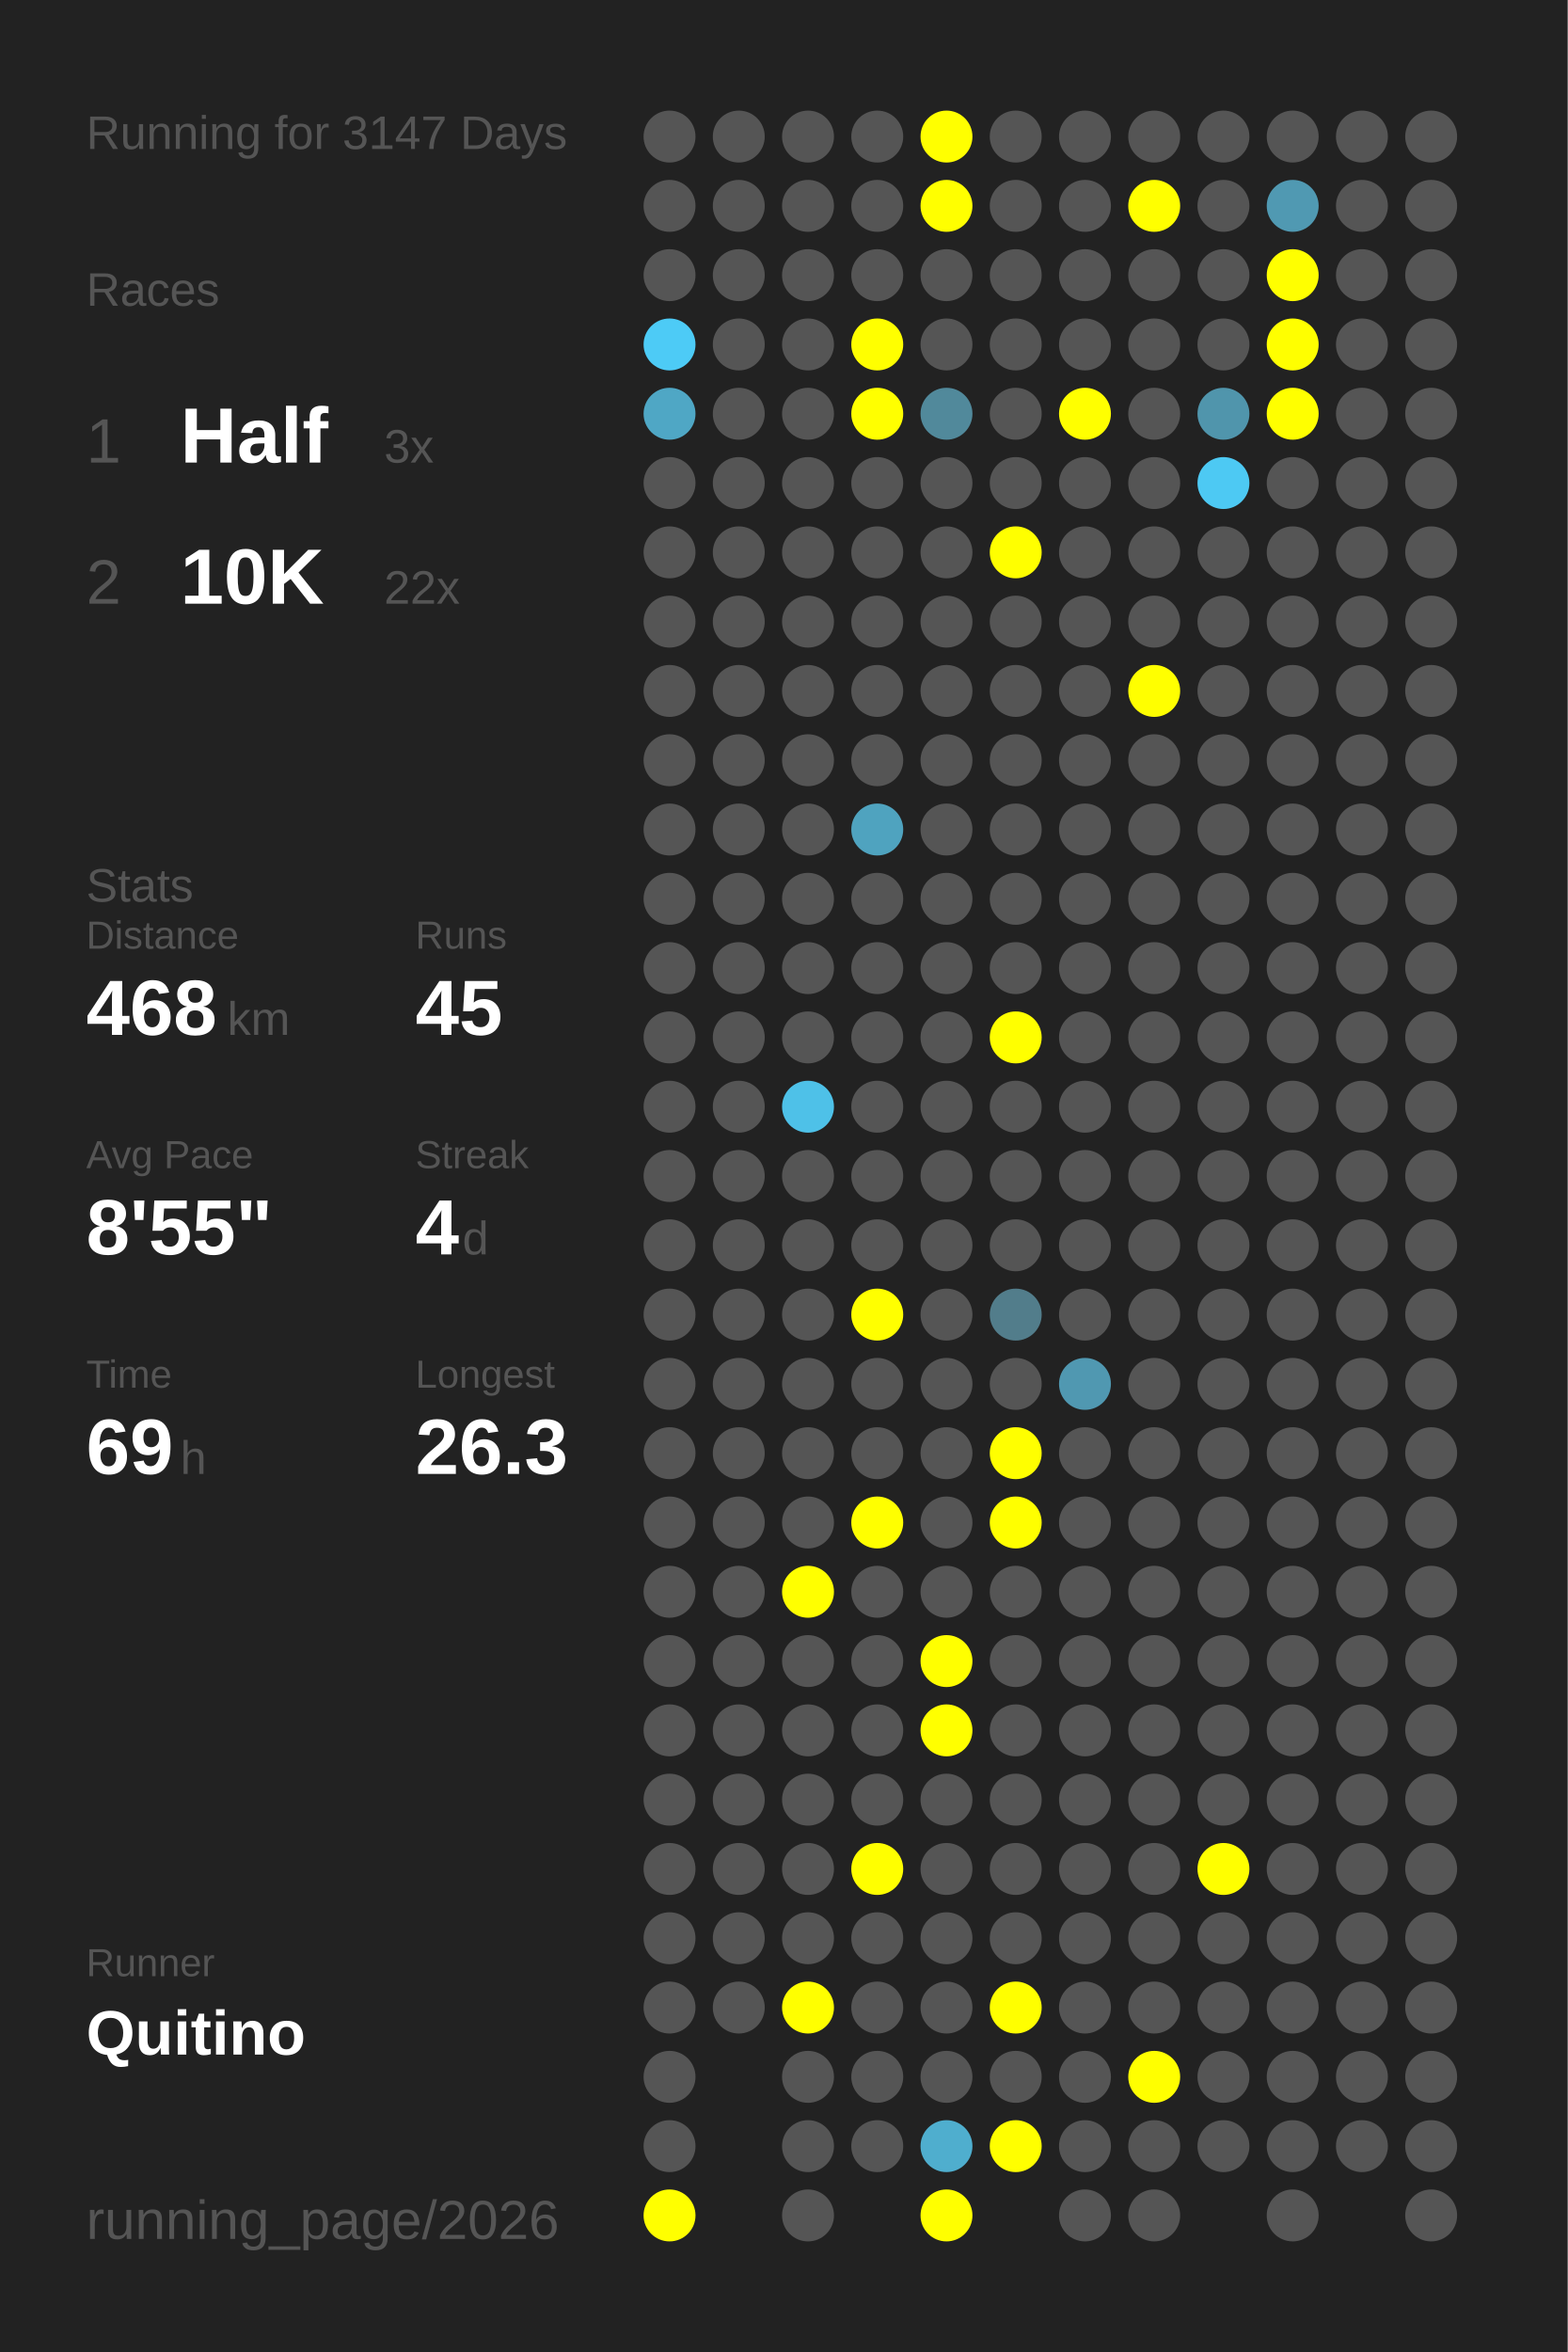
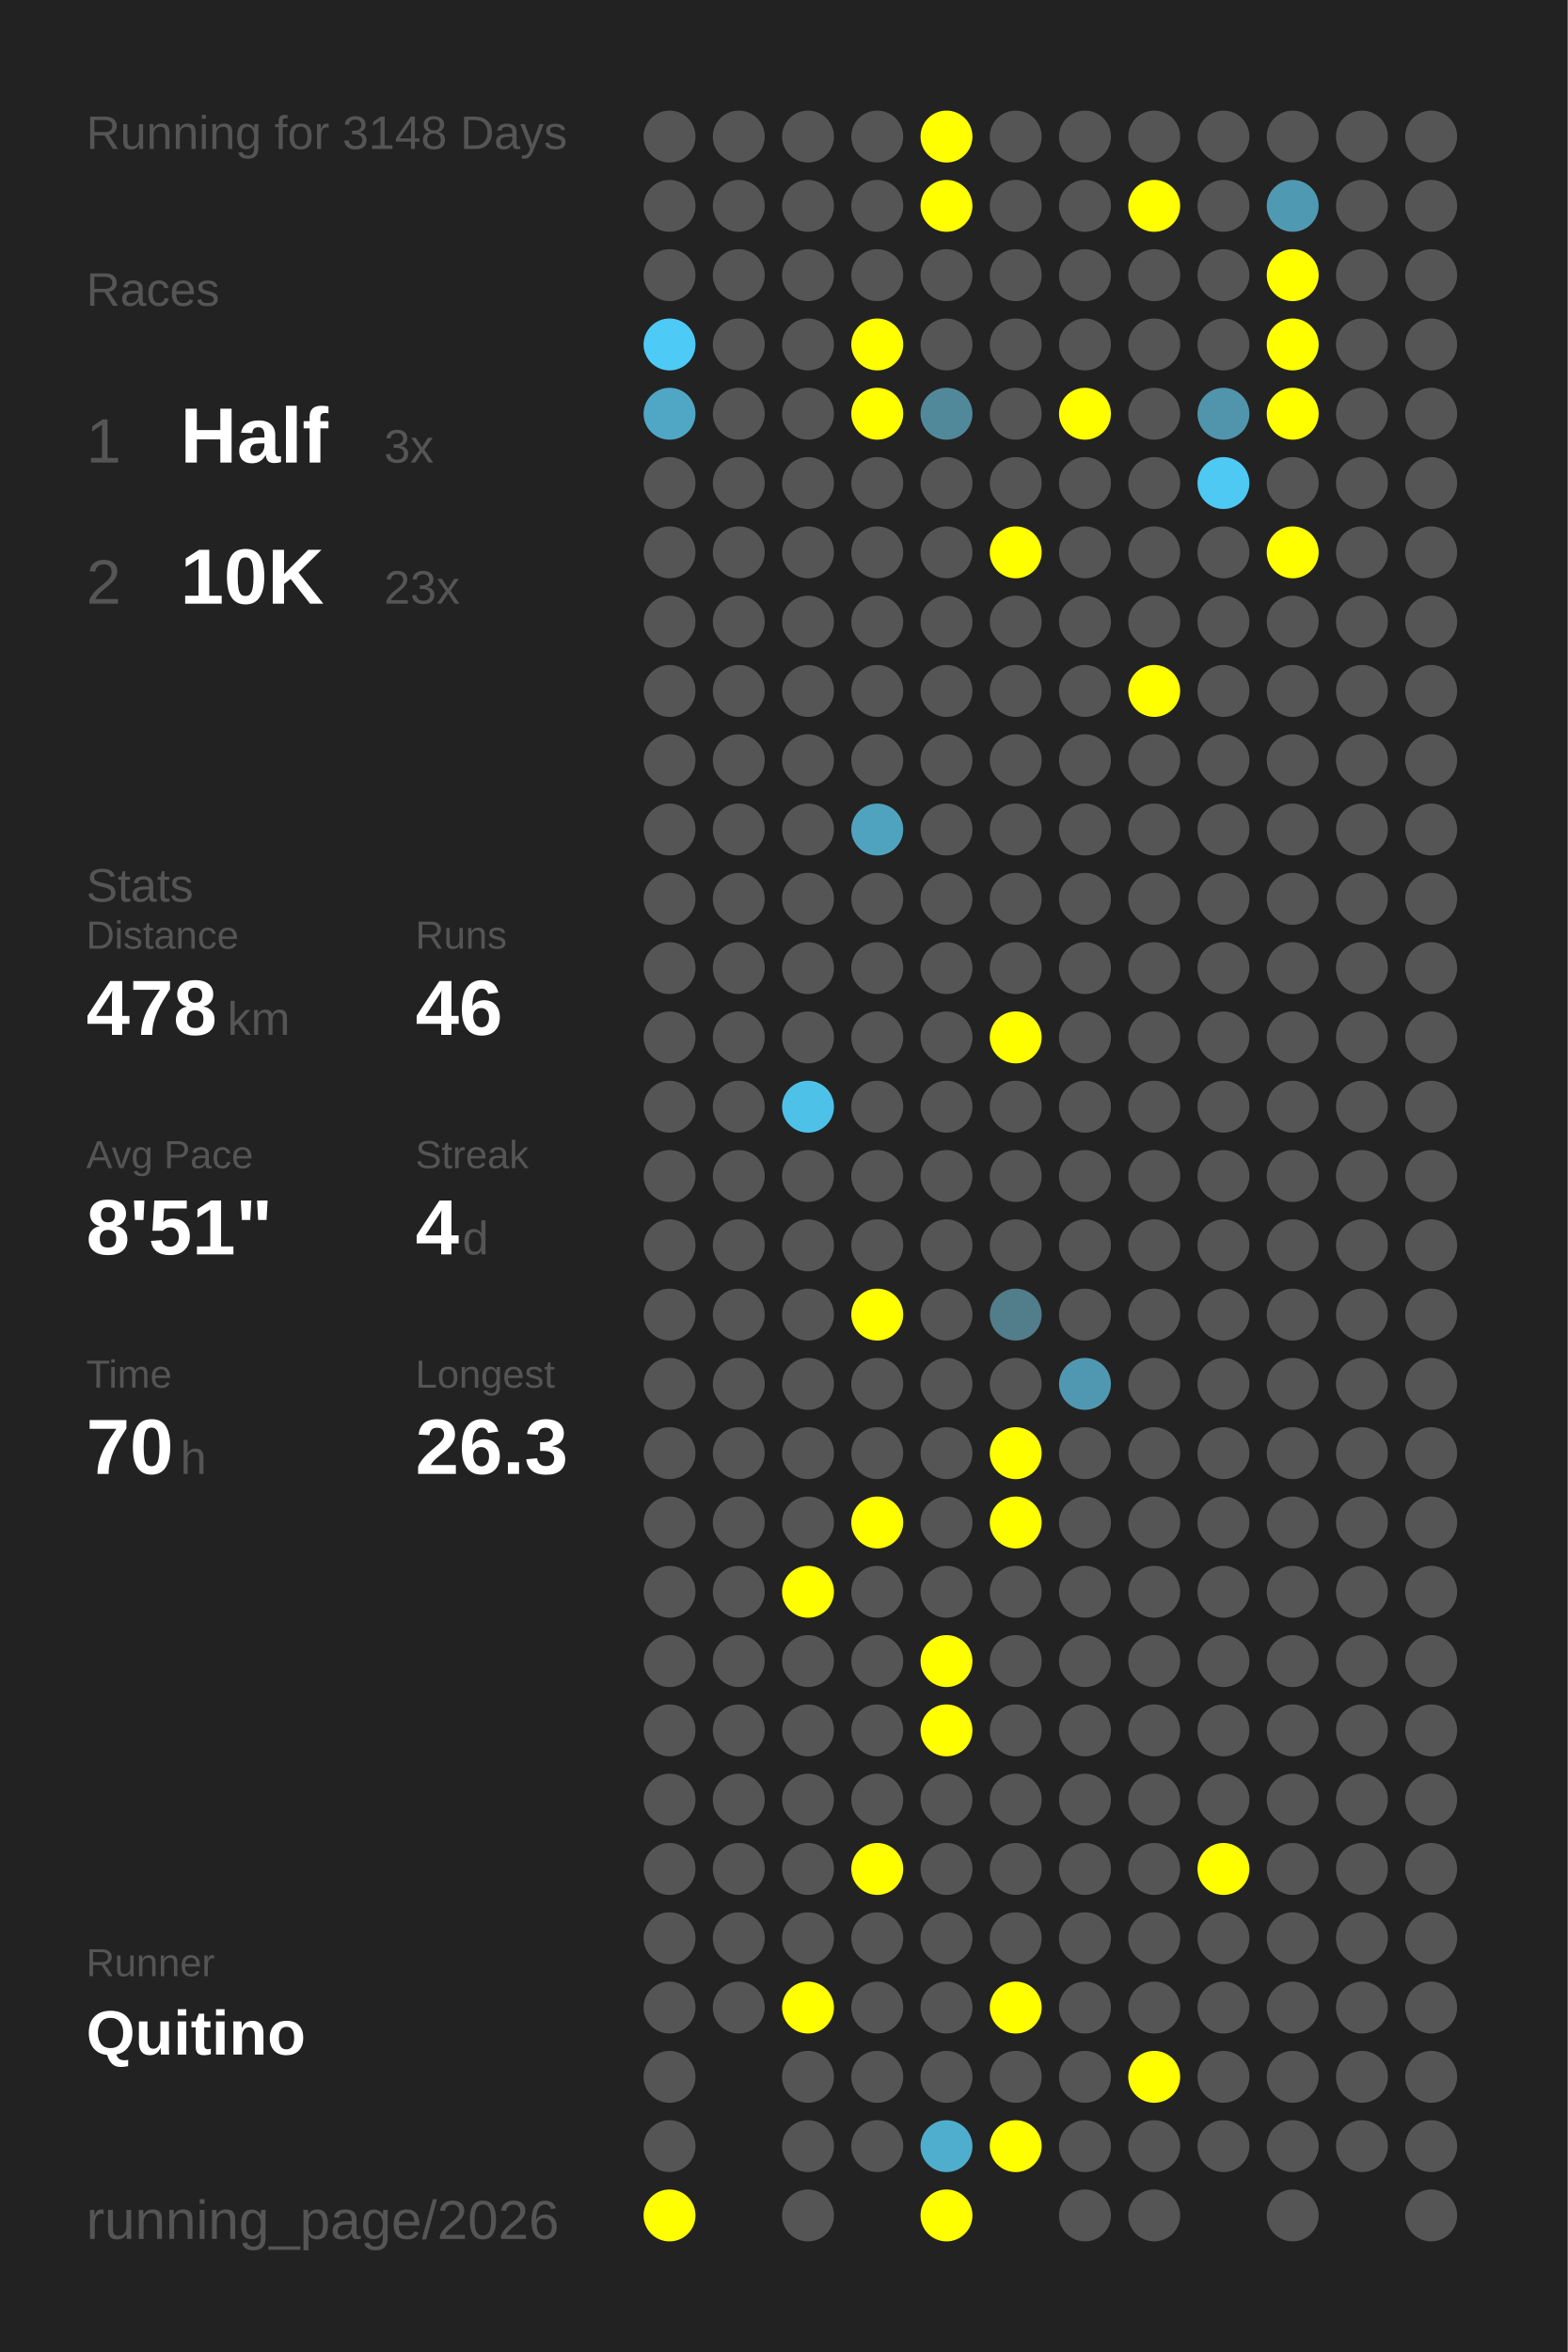
<svg xmlns="http://www.w3.org/2000/svg" baseProfile="full" height="300mm" version="1.1" viewBox="0,0,200,300" width="200mm">
  <defs />
  <rect fill="#222222" height="300" width="200" x="0" y="0" />
-   <text fill="#555555" style="font-size:6px; font-family:Arial;" x="11" y="19">Running for 3147 Days</text>
+   <text fill="#555555" style="font-size:6px; font-family:Arial;" x="11" y="19">Running for 3148 Days</text>
  <text fill="#555555" style="font-size:6px; font-family:Arial;" x="11" y="39">Races</text>
  <text fill="#555555" style="font-size:8px; font-family:Arial;" x="11" y="59">1</text>
  <text fill="#FFFFFF" style="font-size:10px; font-family:Arial; font-weight:bold;" x="23" y="59">Half</text>
  <text fill="#555555" style="font-size:6px; font-family:Arial;" x="49" y="59">3x</text>
  <text fill="#555555" style="font-size:8px; font-family:Arial;" x="11" y="77">2</text>
  <text fill="#FFFFFF" style="font-size:10px; font-family:Arial; font-weight:bold;" x="23" y="77">10K</text>
-   <text fill="#555555" style="font-size:6px; font-family:Arial;" x="49" y="77">22x</text>
+   <text fill="#555555" style="font-size:6px; font-family:Arial;" x="49" y="77">23x</text>
  <text fill="#555555" style="font-size:6px; font-family:Arial;" x="11" y="115">Stats</text>
  <text fill="#555555" style="font-size:5px; font-family:Arial;" x="11" y="121">Distance</text>
-   <text fill="#FFFFFF" style="font-size:10px; font-family:Arial; font-weight:bold;" x="11" y="132">468</text>
+   <text fill="#FFFFFF" style="font-size:10px; font-family:Arial; font-weight:bold;" x="11" y="132">478</text>
  <text fill="#555555" style="font-size:6px; font-family:Arial;" x="29" y="132">km</text>
  <text fill="#555555" style="font-size:5px; font-family:Arial;" x="53" y="121">Runs</text>
-   <text fill="#FFFFFF" style="font-size:10px; font-family:Arial; font-weight:bold;" x="53" y="132">45</text>
+   <text fill="#FFFFFF" style="font-size:10px; font-family:Arial; font-weight:bold;" x="53" y="132">46</text>
  <text fill="#555555" style="font-size:5px; font-family:Arial;" x="11" y="149">Avg Pace</text>
-   <text fill="#FFFFFF" style="font-size:10px; font-family:Arial; font-weight:bold;" x="11" y="160">8'55"</text>
+   <text fill="#FFFFFF" style="font-size:10px; font-family:Arial; font-weight:bold;" x="11" y="160">8'51"</text>
  <text fill="#555555" style="font-size:5px; font-family:Arial;" x="53" y="149">Streak</text>
  <text fill="#FFFFFF" style="font-size:10px; font-family:Arial; font-weight:bold;" x="53" y="160">4</text>
  <text fill="#555555" style="font-size:6px; font-family:Arial;" x="59" y="160">d</text>
  <text fill="#555555" style="font-size:5px; font-family:Arial;" x="11" y="177">Time</text>
-   <text fill="#FFFFFF" style="font-size:10px; font-family:Arial; font-weight:bold;" x="11" y="188">69</text>
+   <text fill="#FFFFFF" style="font-size:10px; font-family:Arial; font-weight:bold;" x="11" y="188">70</text>
  <text fill="#555555" style="font-size:6px; font-family:Arial;" x="23" y="188">h</text>
  <text fill="#555555" style="font-size:5px; font-family:Arial;" x="53" y="177">Longest</text>
  <text fill="#FFFFFF" style="font-size:10px; font-family:Arial; font-weight:bold;" x="53" y="188">26.3</text>
  <text fill="#555555" style="font-size:5px; font-family:Arial;" x="11" y="252.065">Runner</text>
  <text fill="#FFFFFF" style="font-size:8px; font-family:Arial; font-weight:bold;" x="11" y="262.065">Quitino</text>
  <text fill="#555555" style="font-size:7px; font-family:Arial;" x="11" y="285.581">running_page/2026</text>
  <circle cx="85.417" cy="17.419" fill="#555555" r="3.312" />
  <circle cx="85.417" cy="26.258" fill="#555555" r="3.312" />
  <circle cx="85.417" cy="35.097" fill="#555555" r="3.312" />
  <circle cx="85.417" cy="43.935" fill="#4dcbf6" r="3.312" />
  <circle cx="85.417" cy="52.774" fill="#4fa7c5" r="3.312" />
  <circle cx="85.417" cy="61.613" fill="#555555" r="3.312" />
  <circle cx="85.417" cy="70.452" fill="#555555" r="3.312" />
  <circle cx="85.417" cy="79.29" fill="#555555" r="3.312" />
  <circle cx="85.417" cy="88.129" fill="#555555" r="3.312" />
  <circle cx="85.417" cy="96.968" fill="#555555" r="3.312" />
  <circle cx="85.417" cy="105.806" fill="#555555" r="3.312" />
  <circle cx="85.417" cy="114.645" fill="#555555" r="3.312" />
  <circle cx="85.417" cy="123.484" fill="#555555" r="3.312" />
  <circle cx="85.417" cy="132.323" fill="#555555" r="3.312" />
  <circle cx="85.417" cy="141.161" fill="#555555" r="3.312" />
  <circle cx="85.417" cy="150" fill="#555555" r="3.312" />
  <circle cx="85.417" cy="158.839" fill="#555555" r="3.312" />
  <circle cx="85.417" cy="167.677" fill="#555555" r="3.312" />
  <circle cx="85.417" cy="176.516" fill="#555555" r="3.312" />
  <circle cx="85.417" cy="185.355" fill="#555555" r="3.312" />
  <circle cx="85.417" cy="194.194" fill="#555555" r="3.312" />
  <circle cx="85.417" cy="203.032" fill="#555555" r="3.312" />
  <circle cx="85.417" cy="211.871" fill="#555555" r="3.312" />
  <circle cx="85.417" cy="220.71" fill="#555555" r="3.312" />
  <circle cx="85.417" cy="229.548" fill="#555555" r="3.312" />
  <circle cx="85.417" cy="238.387" fill="#555555" r="3.312" />
  <circle cx="85.417" cy="247.226" fill="#555555" r="3.312" />
  <circle cx="85.417" cy="256.065" fill="#555555" r="3.312" />
  <circle cx="85.417" cy="264.903" fill="#555555" r="3.312" />
  <circle cx="85.417" cy="273.742" fill="#555555" r="3.312" />
  <circle cx="85.417" cy="282.581" fill="#FFFF00" r="3.312" />
  <circle cx="94.25" cy="17.419" fill="#555555" r="3.312" />
  <circle cx="94.25" cy="26.258" fill="#555555" r="3.312" />
  <circle cx="94.25" cy="35.097" fill="#555555" r="3.312" />
  <circle cx="94.25" cy="43.935" fill="#555555" r="3.312" />
  <circle cx="94.25" cy="52.774" fill="#555555" r="3.312" />
  <circle cx="94.25" cy="61.613" fill="#555555" r="3.312" />
  <circle cx="94.25" cy="70.452" fill="#555555" r="3.312" />
  <circle cx="94.25" cy="79.29" fill="#555555" r="3.312" />
  <circle cx="94.25" cy="88.129" fill="#555555" r="3.312" />
  <circle cx="94.25" cy="96.968" fill="#555555" r="3.312" />
  <circle cx="94.25" cy="105.806" fill="#555555" r="3.312" />
  <circle cx="94.25" cy="114.645" fill="#555555" r="3.312" />
  <circle cx="94.25" cy="123.484" fill="#555555" r="3.312" />
  <circle cx="94.25" cy="132.323" fill="#555555" r="3.312" />
  <circle cx="94.25" cy="141.161" fill="#555555" r="3.312" />
  <circle cx="94.25" cy="150" fill="#555555" r="3.312" />
  <circle cx="94.25" cy="158.839" fill="#555555" r="3.312" />
  <circle cx="94.25" cy="167.677" fill="#555555" r="3.312" />
  <circle cx="94.25" cy="176.516" fill="#555555" r="3.312" />
  <circle cx="94.25" cy="185.355" fill="#555555" r="3.312" />
  <circle cx="94.25" cy="194.194" fill="#555555" r="3.312" />
  <circle cx="94.25" cy="203.032" fill="#555555" r="3.312" />
  <circle cx="94.25" cy="211.871" fill="#555555" r="3.312" />
  <circle cx="94.25" cy="220.71" fill="#555555" r="3.312" />
  <circle cx="94.25" cy="229.548" fill="#555555" r="3.312" />
  <circle cx="94.25" cy="238.387" fill="#555555" r="3.312" />
  <circle cx="94.25" cy="247.226" fill="#555555" r="3.312" />
  <circle cx="94.25" cy="256.065" fill="#555555" r="3.312" />
  <circle cx="103.083" cy="17.419" fill="#555555" r="3.312" />
  <circle cx="103.083" cy="26.258" fill="#555555" r="3.312" />
  <circle cx="103.083" cy="35.097" fill="#555555" r="3.312" />
  <circle cx="103.083" cy="43.935" fill="#555555" r="3.312" />
  <circle cx="103.083" cy="52.774" fill="#555555" r="3.312" />
  <circle cx="103.083" cy="61.613" fill="#555555" r="3.312" />
  <circle cx="103.083" cy="70.452" fill="#555555" r="3.312" />
  <circle cx="103.083" cy="79.29" fill="#555555" r="3.312" />
  <circle cx="103.083" cy="88.129" fill="#555555" r="3.312" />
  <circle cx="103.083" cy="96.968" fill="#555555" r="3.312" />
  <circle cx="103.083" cy="105.806" fill="#555555" r="3.312" />
  <circle cx="103.083" cy="114.645" fill="#555555" r="3.312" />
  <circle cx="103.083" cy="123.484" fill="#555555" r="3.312" />
  <circle cx="103.083" cy="132.323" fill="#555555" r="3.312" />
  <circle cx="103.083" cy="141.161" fill="#4ec1e8" r="3.312" />
  <circle cx="103.083" cy="150" fill="#555555" r="3.312" />
  <circle cx="103.083" cy="158.839" fill="#555555" r="3.312" />
  <circle cx="103.083" cy="167.677" fill="#555555" r="3.312" />
  <circle cx="103.083" cy="176.516" fill="#555555" r="3.312" />
  <circle cx="103.083" cy="185.355" fill="#555555" r="3.312" />
  <circle cx="103.083" cy="194.194" fill="#555555" r="3.312" />
  <circle cx="103.083" cy="203.032" fill="#FFFF00" r="3.312" />
  <circle cx="103.083" cy="211.871" fill="#555555" r="3.312" />
  <circle cx="103.083" cy="220.71" fill="#555555" r="3.312" />
  <circle cx="103.083" cy="229.548" fill="#555555" r="3.312" />
  <circle cx="103.083" cy="238.387" fill="#555555" r="3.312" />
  <circle cx="103.083" cy="247.226" fill="#555555" r="3.312" />
  <circle cx="103.083" cy="256.065" fill="#FFFF00" r="3.312" />
  <circle cx="103.083" cy="264.903" fill="#555555" r="3.312" />
  <circle cx="103.083" cy="273.742" fill="#555555" r="3.312" />
  <circle cx="103.083" cy="282.581" fill="#555555" r="3.312" />
  <circle cx="111.917" cy="17.419" fill="#555555" r="3.312" />
  <circle cx="111.917" cy="26.258" fill="#555555" r="3.312" />
  <circle cx="111.917" cy="35.097" fill="#555555" r="3.312" />
  <circle cx="111.917" cy="43.935" fill="#FFFF00" r="3.312" />
  <circle cx="111.917" cy="52.774" fill="#FFFF00" r="3.312" />
  <circle cx="111.917" cy="61.613" fill="#555555" r="3.312" />
  <circle cx="111.917" cy="70.452" fill="#555555" r="3.312" />
  <circle cx="111.917" cy="79.29" fill="#555555" r="3.312" />
  <circle cx="111.917" cy="88.129" fill="#555555" r="3.312" />
  <circle cx="111.917" cy="96.968" fill="#555555" r="3.312" />
  <circle cx="111.917" cy="105.806" fill="#4fa3bf" r="3.312" />
  <circle cx="111.917" cy="114.645" fill="#555555" r="3.312" />
  <circle cx="111.917" cy="123.484" fill="#555555" r="3.312" />
  <circle cx="111.917" cy="132.323" fill="#555555" r="3.312" />
  <circle cx="111.917" cy="141.161" fill="#555555" r="3.312" />
  <circle cx="111.917" cy="150" fill="#555555" r="3.312" />
  <circle cx="111.917" cy="158.839" fill="#555555" r="3.312" />
  <circle cx="111.917" cy="167.677" fill="#FFFF00" r="3.312" />
  <circle cx="111.917" cy="176.516" fill="#555555" r="3.312" />
  <circle cx="111.917" cy="185.355" fill="#555555" r="3.312" />
  <circle cx="111.917" cy="194.194" fill="#FFFF00" r="3.312" />
  <circle cx="111.917" cy="203.032" fill="#555555" r="3.312" />
  <circle cx="111.917" cy="211.871" fill="#555555" r="3.312" />
  <circle cx="111.917" cy="220.71" fill="#555555" r="3.312" />
  <circle cx="111.917" cy="229.548" fill="#555555" r="3.312" />
  <circle cx="111.917" cy="238.387" fill="#FFFF00" r="3.312" />
  <circle cx="111.917" cy="247.226" fill="#555555" r="3.312" />
  <circle cx="111.917" cy="256.065" fill="#555555" r="3.312" />
  <circle cx="111.917" cy="264.903" fill="#555555" r="3.312" />
  <circle cx="111.917" cy="273.742" fill="#555555" r="3.312" />
  <circle cx="120.75" cy="17.419" fill="#FFFF00" r="3.312" />
  <circle cx="120.75" cy="26.258" fill="#FFFF00" r="3.312" />
  <circle cx="120.75" cy="35.097" fill="#555555" r="3.312" />
  <circle cx="120.75" cy="43.935" fill="#555555" r="3.312" />
  <circle cx="120.75" cy="52.774" fill="#51899b" r="3.312" />
  <circle cx="120.75" cy="61.613" fill="#555555" r="3.312" />
  <circle cx="120.75" cy="70.452" fill="#555555" r="3.312" />
  <circle cx="120.75" cy="79.29" fill="#555555" r="3.312" />
  <circle cx="120.75" cy="88.129" fill="#555555" r="3.312" />
  <circle cx="120.75" cy="96.968" fill="#555555" r="3.312" />
  <circle cx="120.75" cy="105.806" fill="#555555" r="3.312" />
  <circle cx="120.75" cy="114.645" fill="#555555" r="3.312" />
  <circle cx="120.75" cy="123.484" fill="#555555" r="3.312" />
  <circle cx="120.75" cy="132.323" fill="#555555" r="3.312" />
  <circle cx="120.75" cy="141.161" fill="#555555" r="3.312" />
  <circle cx="120.75" cy="150" fill="#555555" r="3.312" />
  <circle cx="120.75" cy="158.839" fill="#555555" r="3.312" />
  <circle cx="120.75" cy="167.677" fill="#555555" r="3.312" />
  <circle cx="120.75" cy="176.516" fill="#555555" r="3.312" />
  <circle cx="120.75" cy="185.355" fill="#555555" r="3.312" />
  <circle cx="120.75" cy="194.194" fill="#555555" r="3.312" />
  <circle cx="120.75" cy="203.032" fill="#555555" r="3.312" />
  <circle cx="120.75" cy="211.871" fill="#FFFF00" r="3.312" />
  <circle cx="120.75" cy="220.71" fill="#FFFF00" r="3.312" />
  <circle cx="120.75" cy="229.548" fill="#555555" r="3.312" />
  <circle cx="120.75" cy="238.387" fill="#555555" r="3.312" />
  <circle cx="120.75" cy="247.226" fill="#555555" r="3.312" />
  <circle cx="120.75" cy="256.065" fill="#555555" r="3.312" />
  <circle cx="120.75" cy="264.903" fill="#555555" r="3.312" />
  <circle cx="120.75" cy="273.742" fill="#4faece" r="3.312" />
  <circle cx="120.75" cy="282.581" fill="#FFFF00" r="3.312" />
  <circle cx="129.583" cy="17.419" fill="#555555" r="3.312" />
  <circle cx="129.583" cy="26.258" fill="#555555" r="3.312" />
  <circle cx="129.583" cy="35.097" fill="#555555" r="3.312" />
  <circle cx="129.583" cy="43.935" fill="#555555" r="3.312" />
  <circle cx="129.583" cy="52.774" fill="#555555" r="3.312" />
  <circle cx="129.583" cy="61.613" fill="#555555" r="3.312" />
  <circle cx="129.583" cy="70.452" fill="#FFFF00" r="3.312" />
  <circle cx="129.583" cy="79.29" fill="#555555" r="3.312" />
  <circle cx="129.583" cy="88.129" fill="#555555" r="3.312" />
  <circle cx="129.583" cy="96.968" fill="#555555" r="3.312" />
  <circle cx="129.583" cy="105.806" fill="#555555" r="3.312" />
  <circle cx="129.583" cy="114.645" fill="#555555" r="3.312" />
  <circle cx="129.583" cy="123.484" fill="#555555" r="3.312" />
  <circle cx="129.583" cy="132.323" fill="#FFFF00" r="3.312" />
  <circle cx="129.583" cy="141.161" fill="#555555" r="3.312" />
  <circle cx="129.583" cy="150" fill="#555555" r="3.312" />
  <circle cx="129.583" cy="158.839" fill="#555555" r="3.312" />
  <circle cx="129.583" cy="167.677" fill="#527d8b" r="3.312" />
  <circle cx="129.583" cy="176.516" fill="#555555" r="3.312" />
  <circle cx="129.583" cy="185.355" fill="#FFFF00" r="3.312" />
  <circle cx="129.583" cy="194.194" fill="#FFFF00" r="3.312" />
  <circle cx="129.583" cy="203.032" fill="#555555" r="3.312" />
  <circle cx="129.583" cy="211.871" fill="#555555" r="3.312" />
  <circle cx="129.583" cy="220.71" fill="#555555" r="3.312" />
  <circle cx="129.583" cy="229.548" fill="#555555" r="3.312" />
  <circle cx="129.583" cy="238.387" fill="#555555" r="3.312" />
  <circle cx="129.583" cy="247.226" fill="#555555" r="3.312" />
  <circle cx="129.583" cy="256.065" fill="#FFFF00" r="3.312" />
  <circle cx="129.583" cy="264.903" fill="#555555" r="3.312" />
  <circle cx="129.583" cy="273.742" fill="#FFFF00" r="3.312" />
  <circle cx="138.417" cy="17.419" fill="#555555" r="3.312" />
  <circle cx="138.417" cy="26.258" fill="#555555" r="3.312" />
  <circle cx="138.417" cy="35.097" fill="#555555" r="3.312" />
  <circle cx="138.417" cy="43.935" fill="#555555" r="3.312" />
  <circle cx="138.417" cy="52.774" fill="#FFFF00" r="3.312" />
  <circle cx="138.417" cy="61.613" fill="#555555" r="3.312" />
  <circle cx="138.417" cy="70.452" fill="#555555" r="3.312" />
  <circle cx="138.417" cy="79.29" fill="#555555" r="3.312" />
  <circle cx="138.417" cy="88.129" fill="#555555" r="3.312" />
  <circle cx="138.417" cy="96.968" fill="#555555" r="3.312" />
  <circle cx="138.417" cy="105.806" fill="#555555" r="3.312" />
  <circle cx="138.417" cy="114.645" fill="#555555" r="3.312" />
  <circle cx="138.417" cy="123.484" fill="#555555" r="3.312" />
  <circle cx="138.417" cy="132.323" fill="#555555" r="3.312" />
  <circle cx="138.417" cy="141.161" fill="#555555" r="3.312" />
  <circle cx="138.417" cy="150" fill="#555555" r="3.312" />
  <circle cx="138.417" cy="158.839" fill="#555555" r="3.312" />
  <circle cx="138.417" cy="167.677" fill="#555555" r="3.312" />
  <circle cx="138.417" cy="176.516" fill="#5098b1" r="3.312" />
  <circle cx="138.417" cy="185.355" fill="#555555" r="3.312" />
  <circle cx="138.417" cy="194.194" fill="#555555" r="3.312" />
  <circle cx="138.417" cy="203.032" fill="#555555" r="3.312" />
  <circle cx="138.417" cy="211.871" fill="#555555" r="3.312" />
  <circle cx="138.417" cy="220.71" fill="#555555" r="3.312" />
  <circle cx="138.417" cy="229.548" fill="#555555" r="3.312" />
  <circle cx="138.417" cy="238.387" fill="#555555" r="3.312" />
  <circle cx="138.417" cy="247.226" fill="#555555" r="3.312" />
  <circle cx="138.417" cy="256.065" fill="#555555" r="3.312" />
  <circle cx="138.417" cy="264.903" fill="#555555" r="3.312" />
  <circle cx="138.417" cy="273.742" fill="#555555" r="3.312" />
  <circle cx="138.417" cy="282.581" fill="#555555" r="3.312" />
  <circle cx="147.25" cy="17.419" fill="#555555" r="3.312" />
  <circle cx="147.25" cy="26.258" fill="#FFFF00" r="3.312" />
  <circle cx="147.25" cy="35.097" fill="#555555" r="3.312" />
  <circle cx="147.25" cy="43.935" fill="#555555" r="3.312" />
  <circle cx="147.25" cy="52.774" fill="#555555" r="3.312" />
  <circle cx="147.25" cy="61.613" fill="#555555" r="3.312" />
  <circle cx="147.25" cy="70.452" fill="#555555" r="3.312" />
  <circle cx="147.25" cy="79.29" fill="#555555" r="3.312" />
  <circle cx="147.25" cy="88.129" fill="#FFFF00" r="3.312" />
  <circle cx="147.25" cy="96.968" fill="#555555" r="3.312" />
  <circle cx="147.25" cy="105.806" fill="#555555" r="3.312" />
  <circle cx="147.25" cy="114.645" fill="#555555" r="3.312" />
  <circle cx="147.25" cy="123.484" fill="#555555" r="3.312" />
  <circle cx="147.25" cy="132.323" fill="#555555" r="3.312" />
  <circle cx="147.25" cy="141.161" fill="#555555" r="3.312" />
  <circle cx="147.25" cy="150" fill="#555555" r="3.312" />
  <circle cx="147.25" cy="158.839" fill="#555555" r="3.312" />
  <circle cx="147.25" cy="167.677" fill="#555555" r="3.312" />
  <circle cx="147.25" cy="176.516" fill="#555555" r="3.312" />
  <circle cx="147.25" cy="185.355" fill="#555555" r="3.312" />
  <circle cx="147.25" cy="194.194" fill="#555555" r="3.312" />
  <circle cx="147.25" cy="203.032" fill="#555555" r="3.312" />
  <circle cx="147.25" cy="211.871" fill="#555555" r="3.312" />
  <circle cx="147.25" cy="220.71" fill="#555555" r="3.312" />
  <circle cx="147.25" cy="229.548" fill="#555555" r="3.312" />
  <circle cx="147.25" cy="238.387" fill="#555555" r="3.312" />
  <circle cx="147.25" cy="247.226" fill="#555555" r="3.312" />
  <circle cx="147.25" cy="256.065" fill="#555555" r="3.312" />
  <circle cx="147.25" cy="264.903" fill="#FFFF00" r="3.312" />
  <circle cx="147.25" cy="273.742" fill="#555555" r="3.312" />
  <circle cx="147.25" cy="282.581" fill="#555555" r="3.312" />
  <circle cx="156.083" cy="17.419" fill="#555555" r="3.312" />
  <circle cx="156.083" cy="26.258" fill="#555555" r="3.312" />
  <circle cx="156.083" cy="35.097" fill="#555555" r="3.312" />
  <circle cx="156.083" cy="43.935" fill="#555555" r="3.312" />
  <circle cx="156.083" cy="52.774" fill="#5095ac" r="3.312" />
  <circle cx="156.083" cy="61.613" fill="#4dc9f3" r="3.312" />
  <circle cx="156.083" cy="70.452" fill="#555555" r="3.312" />
  <circle cx="156.083" cy="79.29" fill="#555555" r="3.312" />
  <circle cx="156.083" cy="88.129" fill="#555555" r="3.312" />
  <circle cx="156.083" cy="96.968" fill="#555555" r="3.312" />
  <circle cx="156.083" cy="105.806" fill="#555555" r="3.312" />
  <circle cx="156.083" cy="114.645" fill="#555555" r="3.312" />
  <circle cx="156.083" cy="123.484" fill="#555555" r="3.312" />
  <circle cx="156.083" cy="132.323" fill="#555555" r="3.312" />
  <circle cx="156.083" cy="141.161" fill="#555555" r="3.312" />
  <circle cx="156.083" cy="150" fill="#555555" r="3.312" />
  <circle cx="156.083" cy="158.839" fill="#555555" r="3.312" />
  <circle cx="156.083" cy="167.677" fill="#555555" r="3.312" />
  <circle cx="156.083" cy="176.516" fill="#555555" r="3.312" />
  <circle cx="156.083" cy="185.355" fill="#555555" r="3.312" />
  <circle cx="156.083" cy="194.194" fill="#555555" r="3.312" />
  <circle cx="156.083" cy="203.032" fill="#555555" r="3.312" />
  <circle cx="156.083" cy="211.871" fill="#555555" r="3.312" />
  <circle cx="156.083" cy="220.71" fill="#555555" r="3.312" />
  <circle cx="156.083" cy="229.548" fill="#555555" r="3.312" />
  <circle cx="156.083" cy="238.387" fill="#FFFF00" r="3.312" />
  <circle cx="156.083" cy="247.226" fill="#555555" r="3.312" />
  <circle cx="156.083" cy="256.065" fill="#555555" r="3.312" />
  <circle cx="156.083" cy="264.903" fill="#555555" r="3.312" />
  <circle cx="156.083" cy="273.742" fill="#555555" r="3.312" />
  <circle cx="164.917" cy="17.419" fill="#555555" r="3.312" />
  <circle cx="164.917" cy="26.258" fill="#5099b2" r="3.312" />
  <circle cx="164.917" cy="35.097" fill="#FFFF00" r="3.312" />
  <circle cx="164.917" cy="43.935" fill="#FFFF00" r="3.312" />
  <circle cx="164.917" cy="52.774" fill="#FFFF00" r="3.312" />
  <circle cx="164.917" cy="61.613" fill="#555555" r="3.312" />
-   <circle cx="164.917" cy="70.452" fill="#555555" r="3.312" />
+   <circle cx="164.917" cy="70.452" fill="#FFFF00" r="3.312" />
  <circle cx="164.917" cy="79.29" fill="#555555" r="3.312" />
  <circle cx="164.917" cy="88.129" fill="#555555" r="3.312" />
  <circle cx="164.917" cy="96.968" fill="#555555" r="3.312" />
  <circle cx="164.917" cy="105.806" fill="#555555" r="3.312" />
  <circle cx="164.917" cy="114.645" fill="#555555" r="3.312" />
  <circle cx="164.917" cy="123.484" fill="#555555" r="3.312" />
  <circle cx="164.917" cy="132.323" fill="#555555" r="3.312" />
  <circle cx="164.917" cy="141.161" fill="#555555" r="3.312" />
  <circle cx="164.917" cy="150" fill="#555555" r="3.312" />
  <circle cx="164.917" cy="158.839" fill="#555555" r="3.312" />
  <circle cx="164.917" cy="167.677" fill="#555555" r="3.312" />
  <circle cx="164.917" cy="176.516" fill="#555555" r="3.312" />
  <circle cx="164.917" cy="185.355" fill="#555555" r="3.312" />
  <circle cx="164.917" cy="194.194" fill="#555555" r="3.312" />
  <circle cx="164.917" cy="203.032" fill="#555555" r="3.312" />
  <circle cx="164.917" cy="211.871" fill="#555555" r="3.312" />
  <circle cx="164.917" cy="220.71" fill="#555555" r="3.312" />
  <circle cx="164.917" cy="229.548" fill="#555555" r="3.312" />
  <circle cx="164.917" cy="238.387" fill="#555555" r="3.312" />
  <circle cx="164.917" cy="247.226" fill="#555555" r="3.312" />
  <circle cx="164.917" cy="256.065" fill="#555555" r="3.312" />
  <circle cx="164.917" cy="264.903" fill="#555555" r="3.312" />
  <circle cx="164.917" cy="273.742" fill="#555555" r="3.312" />
  <circle cx="164.917" cy="282.581" fill="#555555" r="3.312" />
  <circle cx="173.75" cy="17.419" fill="#555555" r="3.312" />
  <circle cx="173.75" cy="26.258" fill="#555555" r="3.312" />
  <circle cx="173.75" cy="35.097" fill="#555555" r="3.312" />
  <circle cx="173.75" cy="43.935" fill="#555555" r="3.312" />
  <circle cx="173.75" cy="52.774" fill="#555555" r="3.312" />
  <circle cx="173.75" cy="61.613" fill="#555555" r="3.312" />
  <circle cx="173.75" cy="70.452" fill="#555555" r="3.312" />
  <circle cx="173.75" cy="79.29" fill="#555555" r="3.312" />
  <circle cx="173.75" cy="88.129" fill="#555555" r="3.312" />
  <circle cx="173.75" cy="96.968" fill="#555555" r="3.312" />
  <circle cx="173.75" cy="105.806" fill="#555555" r="3.312" />
  <circle cx="173.75" cy="114.645" fill="#555555" r="3.312" />
  <circle cx="173.75" cy="123.484" fill="#555555" r="3.312" />
  <circle cx="173.75" cy="132.323" fill="#555555" r="3.312" />
  <circle cx="173.75" cy="141.161" fill="#555555" r="3.312" />
  <circle cx="173.75" cy="150" fill="#555555" r="3.312" />
  <circle cx="173.75" cy="158.839" fill="#555555" r="3.312" />
  <circle cx="173.75" cy="167.677" fill="#555555" r="3.312" />
  <circle cx="173.75" cy="176.516" fill="#555555" r="3.312" />
  <circle cx="173.75" cy="185.355" fill="#555555" r="3.312" />
  <circle cx="173.75" cy="194.194" fill="#555555" r="3.312" />
  <circle cx="173.75" cy="203.032" fill="#555555" r="3.312" />
  <circle cx="173.75" cy="211.871" fill="#555555" r="3.312" />
  <circle cx="173.75" cy="220.71" fill="#555555" r="3.312" />
  <circle cx="173.75" cy="229.548" fill="#555555" r="3.312" />
  <circle cx="173.75" cy="238.387" fill="#555555" r="3.312" />
  <circle cx="173.75" cy="247.226" fill="#555555" r="3.312" />
  <circle cx="173.75" cy="256.065" fill="#555555" r="3.312" />
  <circle cx="173.75" cy="264.903" fill="#555555" r="3.312" />
  <circle cx="173.75" cy="273.742" fill="#555555" r="3.312" />
  <circle cx="182.583" cy="17.419" fill="#555555" r="3.312" />
  <circle cx="182.583" cy="26.258" fill="#555555" r="3.312" />
  <circle cx="182.583" cy="35.097" fill="#555555" r="3.312" />
  <circle cx="182.583" cy="43.935" fill="#555555" r="3.312" />
  <circle cx="182.583" cy="52.774" fill="#555555" r="3.312" />
  <circle cx="182.583" cy="61.613" fill="#555555" r="3.312" />
  <circle cx="182.583" cy="70.452" fill="#555555" r="3.312" />
  <circle cx="182.583" cy="79.29" fill="#555555" r="3.312" />
  <circle cx="182.583" cy="88.129" fill="#555555" r="3.312" />
  <circle cx="182.583" cy="96.968" fill="#555555" r="3.312" />
  <circle cx="182.583" cy="105.806" fill="#555555" r="3.312" />
  <circle cx="182.583" cy="114.645" fill="#555555" r="3.312" />
  <circle cx="182.583" cy="123.484" fill="#555555" r="3.312" />
  <circle cx="182.583" cy="132.323" fill="#555555" r="3.312" />
  <circle cx="182.583" cy="141.161" fill="#555555" r="3.312" />
  <circle cx="182.583" cy="150" fill="#555555" r="3.312" />
  <circle cx="182.583" cy="158.839" fill="#555555" r="3.312" />
  <circle cx="182.583" cy="167.677" fill="#555555" r="3.312" />
  <circle cx="182.583" cy="176.516" fill="#555555" r="3.312" />
  <circle cx="182.583" cy="185.355" fill="#555555" r="3.312" />
  <circle cx="182.583" cy="194.194" fill="#555555" r="3.312" />
  <circle cx="182.583" cy="203.032" fill="#555555" r="3.312" />
  <circle cx="182.583" cy="211.871" fill="#555555" r="3.312" />
  <circle cx="182.583" cy="220.71" fill="#555555" r="3.312" />
  <circle cx="182.583" cy="229.548" fill="#555555" r="3.312" />
  <circle cx="182.583" cy="238.387" fill="#555555" r="3.312" />
  <circle cx="182.583" cy="247.226" fill="#555555" r="3.312" />
  <circle cx="182.583" cy="256.065" fill="#555555" r="3.312" />
  <circle cx="182.583" cy="264.903" fill="#555555" r="3.312" />
  <circle cx="182.583" cy="273.742" fill="#555555" r="3.312" />
  <circle cx="182.583" cy="282.581" fill="#555555" r="3.312" />
</svg>
